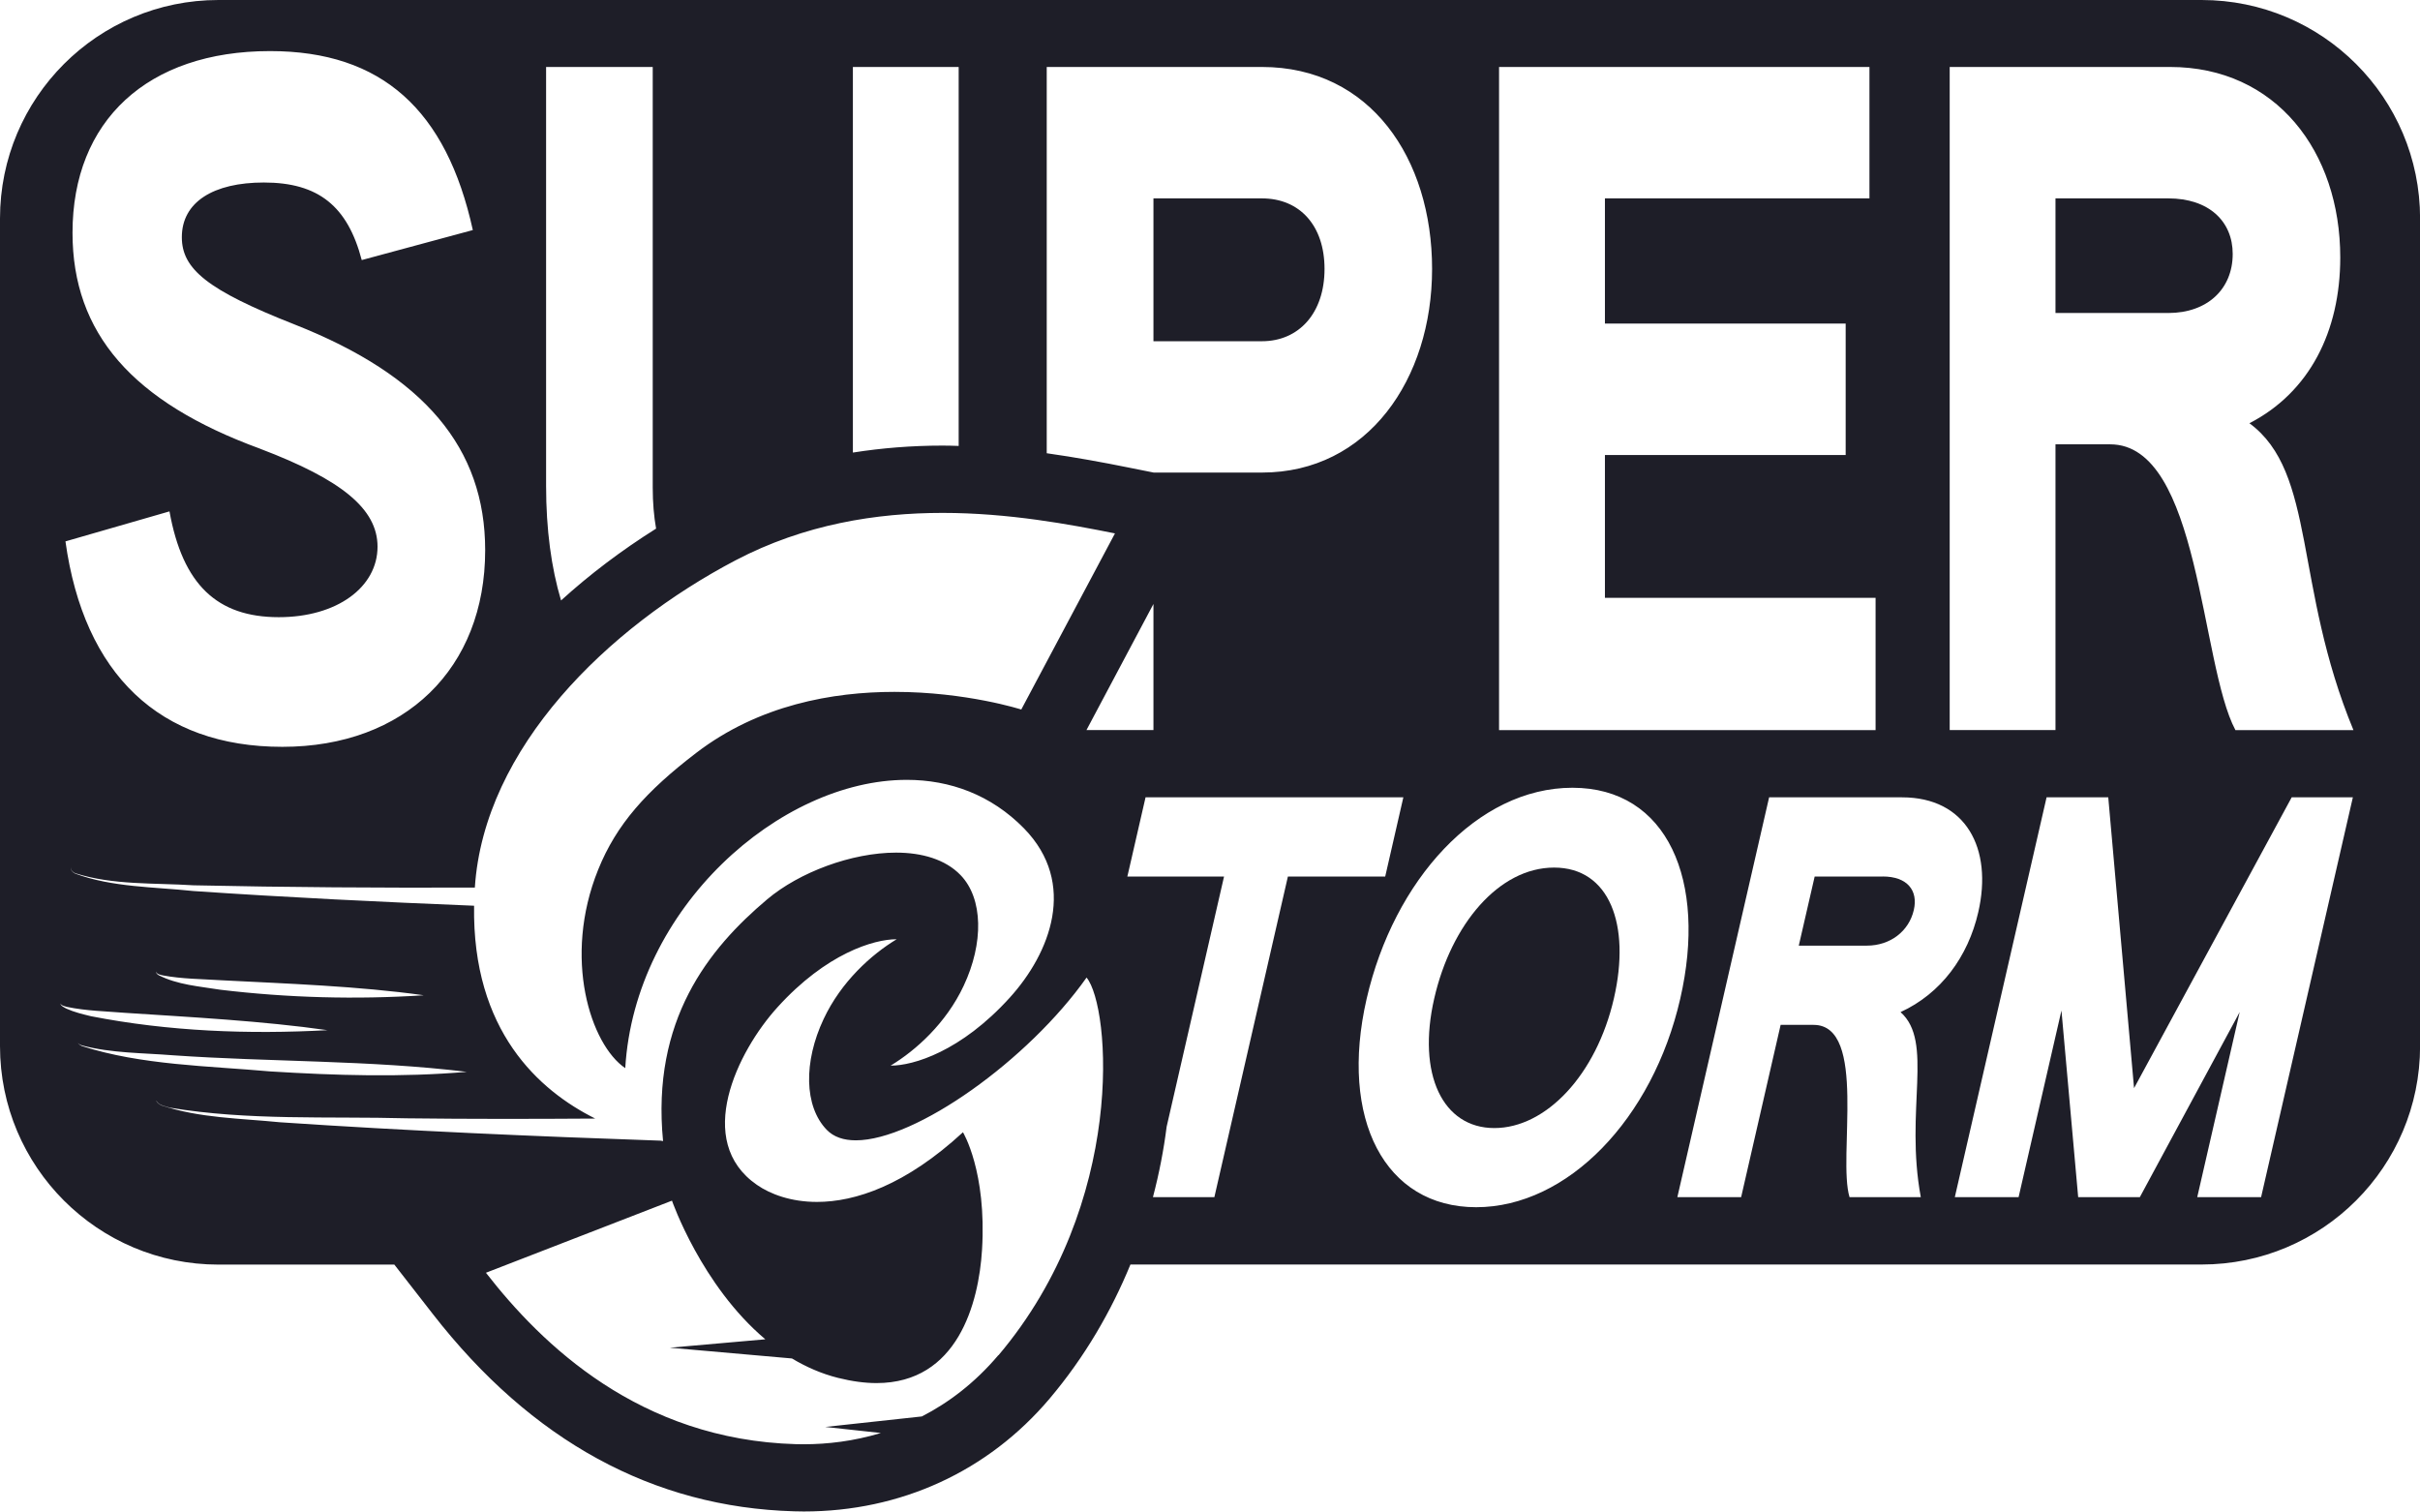
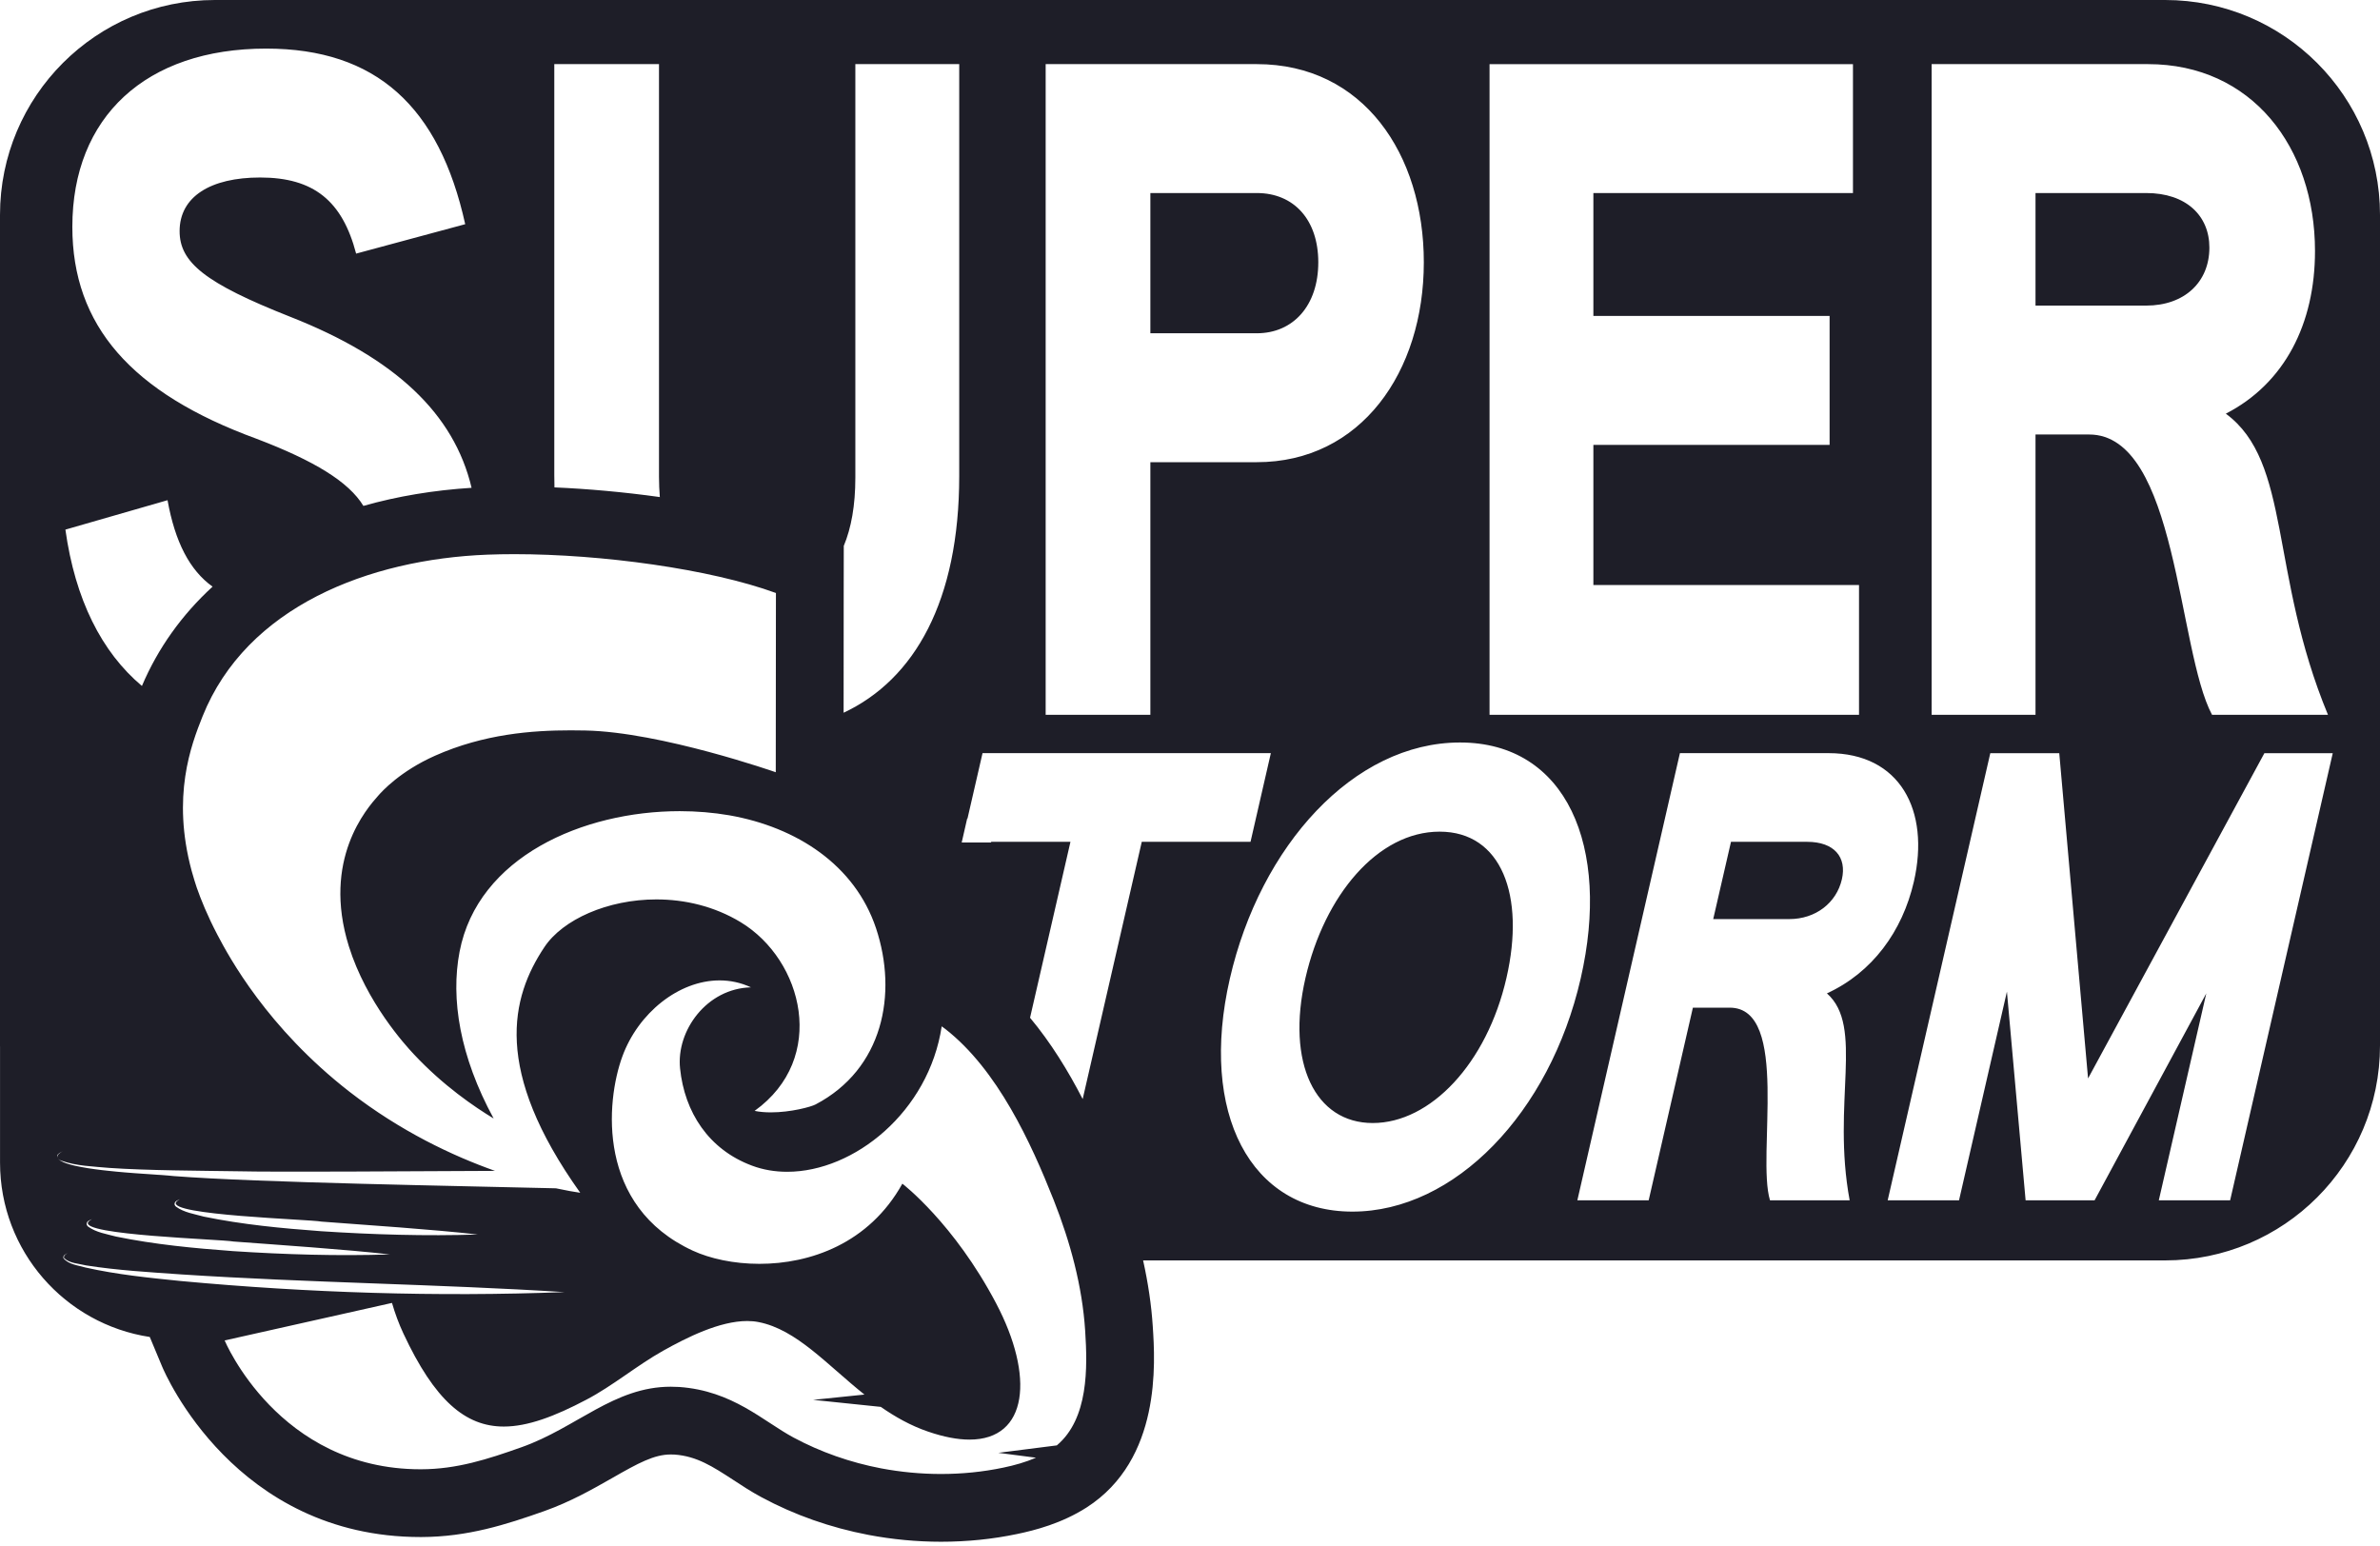
- <svg xmlns="http://www.w3.org/2000/svg" id="superstorm" data-name="logo" viewBox="0 0 288 179.88" width="1000px">
-   <defs>
-     <style>
-       .cls-1 {
-         fill: #1e1e28;
-       }
-     </style>
-   </defs>
-   <path class="cls-1" d="M184.95,103.25c-6.58,0-12.25,6.77-14.26,15.56-2.08,9.05,1.01,15.44,7.15,15.44s12.14-6.33,14.23-15.44c2.02-8.79-.54-15.56-7.12-15.56Z" />
-   <path class="cls-1" d="M224.06,104.32h-8.1l-1.89,8.22h8.1c2.78,0,5.01-1.71,5.59-4.24.54-2.34-.79-3.99-3.7-3.99Z" />
-   <path class="cls-1" d="M157.63,32c0-5.14-2.94-8.39-7.45-8.39h-12.91v17h12.91c4.41,0,7.45-3.36,7.45-8.6Z" />
-   <path class="cls-1" d="M262,0H26C11.64,0,0,11.64,0,26v98.5c0,14.36,11.64,26,26,26h20.93l4.58,5.88c11.75,15.1,26.21,23,42.99,23.48.38.01.76.02,1.16.02,11.54,0,21.93-4.77,29.26-13.44,4.19-4.96,7.34-10.42,9.61-15.95h127.48c14.36,0,26-11.64,26-26V26c0-14.36-11.64-26-26-26ZM178.41,7.97h44.07v15.64h-31.48v14.9h28.65v15.64h-28.65v17h32.21v15.74h-44.81V7.97ZM150.18,7.97c12.91,0,20.25,10.91,20.25,24.03s-7.66,24.24-20.25,24.24h-12.88l-3.05-.61c-2.98-.6-6.21-1.2-9.68-1.69V7.97h25.6ZM118.81,161.28c-2.81,3.32-5.93,5.66-9.1,7.29l-11.5,1.25,6.62.72c-3.23.98-6.38,1.34-9.16,1.34-.31,0-.62,0-.93-.01-18.64-.53-30.26-11.85-36.91-20.4l22.14-8.58s3.5,10.09,11.11,16.5l-11.37,1,14.54,1.28c1.67,1,3.49,1.81,5.48,2.31,1.68.42,3.21.62,4.58.62,9.66,0,12.17-9.52,12.56-15.86.57-9.34-2.27-13.99-2.27-13.99-6.83,6.3-12.81,8.29-17.37,8.29-3.1,0-5.55-.92-7.15-2.03-7.53-5.2-2.35-15.85,2.45-21.14,5.81-6.41,11.47-8.09,14.16-8.09h.02c-3.03,1.83-6.61,5.06-8.69,9.49-2.4,5.09-2.33,10.4.37,13.19.83.86,2.02,1.25,3.46,1.25,7.14,0,20.52-9.55,27.46-19.37,2.85,3.43,4.81,26.88-10.49,44.96ZM129.3,86.88l7.97-15v15h-7.97ZM114.09,7.97v45.1c-.63-.02-1.26-.04-1.91-.04-3.69,0-7.25.29-10.68.83V7.97h12.59ZM64.98,7.97h12.7v50.05c0,1.8.14,3.42.4,4.89-4.09,2.57-7.89,5.44-11.31,8.55-1.16-3.89-1.78-8.44-1.78-13.65V7.97ZM30.98,53.41c-15.22-5.56-22.35-13.75-22.35-25.71,0-13.33,8.92-21.62,23.51-21.62,13.33,0,20.99,7.03,24.13,21.3l-13.22,3.57c-1.68-6.4-5.14-9.23-11.65-9.23-5.98,0-9.76,2.31-9.76,6.51,0,3.78,3.04,6.3,13.43,10.39,15.43,6.09,22.67,14.69,22.67,26.86,0,14.06-9.55,23.4-24.14,23.4s-23.61-8.61-25.81-24.45l12.38-3.57c1.57,8.71,5.67,12.59,13.01,12.59,6.93,0,11.75-3.57,11.75-8.39,0-4.51-4.3-7.98-13.96-11.65ZM7.16,119.37c.12.32.52.37.81.46,2.28.48,4.64.52,6.96.71,7.79.51,16.32.96,24.04,2.06-9.39.51-18.9.15-28.14-1.66-.99-.24-1.99-.48-2.92-.9-.28-.16-.69-.31-.74-.67ZM50.39,118.45c-8.06.52-16.13.3-24.15-.66-2.47-.4-5.13-.58-7.39-1.75-.13-.09-.3-.24-.27-.42.06.34.51.38.79.46,2.29.43,4.64.43,6.97.58,7.78.4,16.36.7,24.05,1.78ZM9.23,124c.06.25.33.33.54.42,3.51.93,7.22.88,10.83,1.17,11.65.81,23.34.56,34.95,1.97-7.79.67-15.59.43-23.37-.05-7.37-.66-15.37-.74-22.43-3.02-.2-.12-.48-.24-.51-.5ZM19.28,131.58c-.27-.14-.6-.29-.69-.61.28.58,1.05.67,1.61.85,9.32,1.56,18.86,1.02,28.29,1.27,7.45.09,14.9.08,22.35.03-6.69-3.33-14.65-10.43-14.42-25.33-11.14-.45-22.28-.99-33.42-1.75-4.69-.5-9.62-.43-14.07-2.08-.26-.14-.6-.41-.45-.74-.13.33.21.58.47.7,4.51,1.44,9.4,1.14,14.09,1.44,11.15.24,22.31.31,33.47.27,1.09-16.66,15.86-30.99,31.03-38.95,8.21-4.3,16.79-5.64,24.64-5.64s15.17,1.37,20.51,2.44l-11.15,20.96s-6.53-2.1-15.09-2.1c-7.32,0-16.12,1.54-23.58,7.25-5.99,4.58-9.51,8.53-11.68,13.9-4.25,10.51-.91,20.83,3.22,23.63,1.13-19.07,18.41-34.31,33.5-34.31,5.15,0,10.04,1.78,13.96,5.78,6.39,6.55,3.1,14.85-1.7,20.14-5.81,6.41-11.47,8.09-14.16,8.09h-.02c3.03-1.83,6.61-5.06,8.69-9.49,2.4-5.09,2.33-10.4-.37-13.19-1.81-1.87-4.59-2.67-7.67-2.67-5.3,0-11.52,2.34-15.34,5.56-6.99,5.89-13.79,14.39-12.39,28.77-.08-.01-.18-.03-.27-.05-15.12-.52-30.22-1.17-45.32-2.19-4.68-.47-9.55-.49-14.04-1.99ZM144.51,142.47h-7.3c.75-2.86,1.29-5.67,1.63-8.38l6.83-29.77h-11.08,0s-.43,0-.43,0l.1-.42h0l.45-1.95.04-.18h0l1.58-6.88h30.68l-2.16,9.43h-11.58l-8.75,38.15ZM175.68,143.67c-10.88,0-16.32-10.5-13.04-24.8,3.24-14.11,13.17-25.12,24.49-25.12s16.06,11.07,12.83,25.12c-3.28,14.3-13.41,24.8-24.29,24.8ZM228.59,142.47h-8.48c-1.44-4.74,2.17-20.5-4.28-20.5h-3.92l-4.7,20.5h-7.59l10.92-47.58h15.82c7.59,0,10.82,6.07,9.07,13.67-1.22,5.31-4.44,9.68-9.25,11.89,3.99,3.54.49,11.64,2.41,22.02ZM269.08,142.47h-7.59l5.05-22.02-11.88,22.02h-7.34l-1.99-22.21-5.1,22.21h-7.59l10.92-47.58h7.34l3.07,34.61,18.76-34.61h7.28l-10.92,47.58ZM266.03,86.88c-4.2-7.87-4.2-34-14.9-34h-6.51v34h-12.59V7.97h26.23c12.59,0,20.25,10.07,20.25,22.67,0,8.81-3.67,16.05-10.81,19.73,7.98,5.88,5.25,19.31,12.38,36.52h-14.06Z" />
-   <path class="cls-1" d="M258.05,23.61h-13.43v13.64h13.43c4.62,0,7.66-2.83,7.66-7.03,0-3.88-2.83-6.61-7.66-6.61Z" />
+ <svg xmlns="http://www.w3.org/2000/svg" viewBox="0 0 288 187" fill="none">
+   <path d="M262 0C276.359 0 288 11.641 288 26V126.525C288 140.884 276.359 152.525 262 152.525H138.326C138.929 155.248 139.328 157.914 139.494 160.5C139.784 164.9 140.544 176.6 131.494 182.42C128.474 184.35 125.254 185.18 123.094 185.63C120.104 186.26 117.004 186.57 113.874 186.57C110.944 186.57 107.984 186.29 105.084 185.74C100.484 184.86 96.134 183.33 92.144 181.18C90.894 180.51 89.784 179.78 88.704 179.07C86.254 177.48 84.324 176.21 81.614 176.02C81.454 176.01 81.314 176.01 81.164 176.01C79.164 176.01 77.254 177.04 74.064 178.87C71.725 180.2 69.074 181.72 65.864 182.86C61.224 184.5 56.604 185.98 51.004 186H50.884C28.467 186 19.967 166.206 19.614 165.36L18.124 161.79C7.864 160.23 0.004 151.39 0.004 140.69V126.692C0.004 126.637 1.84436e-05 126.581 0 126.525V26C0 11.641 11.641 0 26 0H262ZM87.074 118.64C82.144 118.64 77.224 122.58 75.304 127.86C73.304 133.331 72.194 145.98 83.844 151.35C85.904 152.3 88.774 152.94 91.894 152.94C98.023 152.94 105.154 150.5 109.194 143.24C109.246 143.28 115.445 148.04 120.534 157.71C125.184 166.53 124.424 174.21 117.314 174.21C115.895 174.21 114.214 173.9 112.274 173.23C110.174 172.51 108.314 171.45 106.584 170.25L98.394 169.4L104.604 168.76C100.054 165.13 96.384 160.89 91.804 159.99C91.354 159.9 90.894 159.86 90.414 159.86C87.084 159.86 83.134 161.84 80.254 163.45C77.074 165.23 74.174 167.69 70.954 169.38C67.104 171.41 63.844 172.63 60.964 172.63C56.304 172.63 52.594 169.46 48.815 161.37C48.264 160.19 47.804 158.95 47.434 157.67L27.184 162.21C27.184 162.21 33.674 177.8 50.884 177.8H50.974C55.284 177.79 59.004 176.59 63.114 175.13C69.794 172.76 74.294 167.81 81.164 167.81C81.494 167.81 81.834 167.82 82.184 167.84C88.664 168.3 92.324 171.97 96.024 173.96C99.304 175.72 102.904 176.98 106.624 177.69C109.014 178.14 111.444 178.37 113.874 178.37C116.414 178.37 118.944 178.12 121.414 177.6C122.764 177.32 124.114 176.94 125.364 176.4L120.804 175.81L127.884 174.91C131.734 171.67 131.604 165.48 131.314 161.03C130.964 155.63 129.514 150.31 127.514 145.24C124.754 138.27 120.714 129.46 114.404 124.53C114.254 124.41 114.104 124.3 113.954 124.2C112.394 134.53 103.364 141.8 95.264 141.8C93.794 141.8 92.364 141.57 91.004 141.06C85.734 139.1 82.834 134.57 82.294 129.3C81.814 124.72 85.524 119.61 90.874 119.48C89.634 118.901 88.354 118.64 87.074 118.64ZM8.194 151.63C8.064 151.69 7.904 151.77 7.804 151.87C7.774 151.88 7.754 151.91 7.744 151.93C7.714 151.96 7.694 152 7.684 152.04C7.654 152.11 7.654 152.18 7.684 152.27C8.334 153.04 9.454 153.12 10.364 153.39C14.154 154.24 18.024 154.63 21.884 155.02C37.314 156.45 52.825 156.95 68.314 156.36C52.865 155.39 37.384 155.23 21.944 154.22C18.094 153.95 14.234 153.73 10.414 153.13C9.534 152.91 8.414 152.89 7.754 152.24C7.724 152.17 7.724 152.1 7.754 152.04C7.764 152.01 7.774 151.98 7.794 151.96C7.844 151.87 7.934 151.8 8.034 151.73C8.084 151.69 8.144 151.66 8.194 151.63ZM11.134 147.53C10.874 147.65 10.464 147.77 10.484 148.13C10.494 148.26 10.574 148.36 10.654 148.43C11.644 149.15 12.894 149.33 14.044 149.64C18.714 150.6 23.464 151.05 28.194 151.4C34.414 151.81 40.944 152.01 47.174 151.8C41.814 151.19 33.724 150.65 28.274 150.24C26.794 149.96 9.614 149.47 10.674 147.88C10.784 147.73 10.964 147.64 11.134 147.53ZM21.774 145.12C21.515 145.24 21.104 145.36 21.124 145.72C21.134 145.85 21.214 145.94 21.294 146.02C22.284 146.739 23.534 146.911 24.684 147.23C29.344 148.19 34.094 148.64 38.834 148.99C45.044 149.4 51.584 149.6 57.815 149.39C52.455 148.78 44.354 148.24 38.914 147.83C37.434 147.55 20.255 147.06 21.314 145.47C21.424 145.32 21.605 145.22 21.774 145.12ZM176.674 89.85C163.794 89.85 152.504 102.37 148.824 118.42C145.094 134.68 151.274 146.62 163.654 146.62C176.024 146.62 187.544 134.68 191.274 118.42C194.944 102.44 189.554 89.85 176.674 89.85ZM228.425 145.253H237.058L242.854 119.998L245.116 145.253H253.462L266.979 120.214L261.233 145.253H269.865L282.282 91.147H274.008L252.673 130.503L249.188 91.147H240.842L228.425 145.253ZM190.874 145.25H199.504L204.854 121.94H209.314C216.654 121.941 212.544 139.86 214.184 145.25H223.824C221.634 133.45 225.624 124.24 221.074 120.21C226.544 117.7 230.204 112.73 231.594 106.69C233.574 98.051 229.904 91.14 221.274 91.14H203.284L190.874 145.25ZM62.244 67.06C61.124 67.06 60.034 67.08 58.974 67.12C44.664 67.68 29.844 73.39 24.514 86.68C23.114 90.18 20.764 96.36 23.184 105.36C23.414 106.2 23.644 106.91 23.804 107.4C24.294 108.8 25.084 110.791 26.324 113.15C27.695 115.751 32.305 124.36 42.324 132.14C48.484 136.91 54.764 139.87 59.904 141.69C49.234 141.75 32.904 141.84 28.934 141.74C24.324 141.67 17.744 141.65 13.204 141.33C11.264 141.15 9.244 141.11 7.404 140.45C7.294 140.41 7.204 140.36 7.144 140.31C7.114 140.29 7.094 140.27 7.074 140.25C7.094 140.29 7.134 140.33 7.184 140.35C7.204 140.38 7.214 140.39 7.234 140.39C7.294 140.449 7.364 140.49 7.434 140.52C7.594 140.609 7.784 140.69 8.004 140.77C8.114 140.799 8.234 140.84 8.354 140.88C8.604 140.96 8.874 141.03 9.164 141.09C9.384 141.14 9.614 141.19 9.864 141.23C10.364 141.33 10.914 141.41 11.494 141.49C11.774 141.53 12.064 141.56 12.354 141.6C12.594 141.63 12.844 141.65 13.084 141.68C13.774 141.76 14.484 141.82 15.174 141.88C15.524 141.9 15.864 141.93 16.194 141.96C16.244 141.97 16.284 141.97 16.324 141.97C16.614 141.99 16.904 142.01 17.184 142.03C17.654 142.07 18.094 142.1 18.504 142.12C18.694 142.13 18.874 142.15 19.044 142.16C19.214 142.17 19.384 142.18 19.534 142.19C19.824 142.22 20.074 142.23 20.294 142.25C20.414 142.26 20.524 142.27 20.614 142.28C20.794 142.29 20.934 142.31 21.034 142.32C31.364 143.12 55.734 143.51 67.274 143.8C68.524 144.07 69.534 144.24 70.214 144.34C59.604 129.47 61.814 120.69 65.884 114.6C68.104 111.27 73.534 108.84 79.424 108.84C82.854 108.84 86.434 109.66 89.634 111.6C97.204 116.19 100.174 128.07 91.314 134.43C91.934 134.56 92.614 134.61 93.294 134.61C95.674 134.61 98.134 133.95 98.694 133.65C106.834 129.38 108.664 120.3 106.004 112.32C103.454 104.7 96.444 100.1 88.244 98.66C86.324 98.33 84.304 98.16 82.254 98.16C70.544 98.16 57.824 103.69 55.614 115.16C54.514 120.88 55.645 127.83 59.734 135.35C57.424 133.95 53.664 131.41 50.054 127.55C49.063 126.489 44.344 121.329 42.214 114.51C38.944 104.01 44.403 97.82 45.764 96.29C46.214 95.77 48.434 93.32 52.644 91.45C58.554 88.82 64.394 88.38 69.064 88.38C69.684 88.38 70.274 88.39 70.844 88.4C79.974 88.58 93.874 93.45 93.874 93.45L93.894 71.76C85.933 68.85 72.814 67.06 62.244 67.06ZM7.604 139.31C7.364 139.42 7.134 139.55 6.954 139.75C6.894 139.87 6.904 139.99 6.954 140.1C6.835 139.81 7.224 139.51 7.604 139.31ZM174.204 100.64C181.684 100.64 184.594 108.34 182.294 118.34C179.924 128.7 173.094 135.9 166.114 135.9C159.134 135.9 155.614 128.63 157.974 118.34C160.274 108.34 166.714 100.64 174.204 100.64ZM117.074 99.06H117.034L116.374 101.95H119.934V101.87H129.534L124.644 123.16C127.164 126.18 129.254 129.58 131.014 133L138.164 101.87H151.324L153.784 91.14H118.894L117.074 99.06ZM218.674 101.87C221.974 101.87 223.494 103.74 222.884 106.4C222.224 109.28 219.684 111.22 216.524 111.22H207.314L209.464 101.87H218.674ZM180.248 86.501H224.957V70.795H192.812V53.833H221.397V38.231H192.812V23.363H224.224V7.762H180.248V86.501ZM126.534 86.5H139.204V55.93H152.084C164.654 55.93 172.294 45.04 172.294 31.74C172.294 18.65 164.964 7.76 152.084 7.76H126.534V86.5ZM233.744 86.5H246.314V52.58H252.804C263.484 52.58 263.484 78.65 267.674 86.5H281.704C274.584 69.33 277.304 55.93 269.344 50.06C276.464 46.4 280.134 39.17 280.134 30.38C280.134 17.81 272.484 7.76 259.924 7.76H233.744V86.5ZM103.504 57.81C103.504 61.15 103.013 63.88 102.104 66.06L102.094 71.769L102.084 86.25C110.694 82.21 116.074 72.68 116.074 57.6V7.76H103.504V57.81ZM7.914 64.09C9.094 72.54 12.284 78.9 17.174 83.01C19.104 78.46 21.994 74.41 25.724 70.99C22.954 69.01 21.184 65.59 20.274 60.53L7.914 64.09ZM32.204 5.88C17.654 5.88 8.754 14.15 8.754 27.45C8.754 39.38 15.874 47.55 31.054 53.1C38.033 55.76 42.203 58.3 43.974 61.22C48.084 60.05 52.495 59.32 57.065 59.03C54.934 50.04 47.814 43.33 35.134 38.34C24.774 34.25 21.734 31.74 21.734 27.97C21.735 23.78 25.504 21.481 31.474 21.48C37.964 21.48 41.424 24.31 43.094 30.69L56.294 27.13C53.144 12.89 45.504 5.88 32.204 5.88ZM67.074 57.5C67.074 58 67.084 58.49 67.094 58.98C71.094 59.151 75.474 59.54 79.844 60.15C79.784 59.37 79.744 58.56 79.744 57.71V7.76H67.074V57.5ZM152.084 23.36C156.584 23.36 159.524 26.61 159.524 31.74C159.524 36.98 156.484 40.33 152.084 40.33H139.204V23.36H152.084ZM259.714 23.36C264.534 23.36 267.354 26.09 267.354 29.96C267.354 34.15 264.324 36.98 259.714 36.98H246.314V23.36H259.714Z" fill="#1E1E28" />
</svg>
